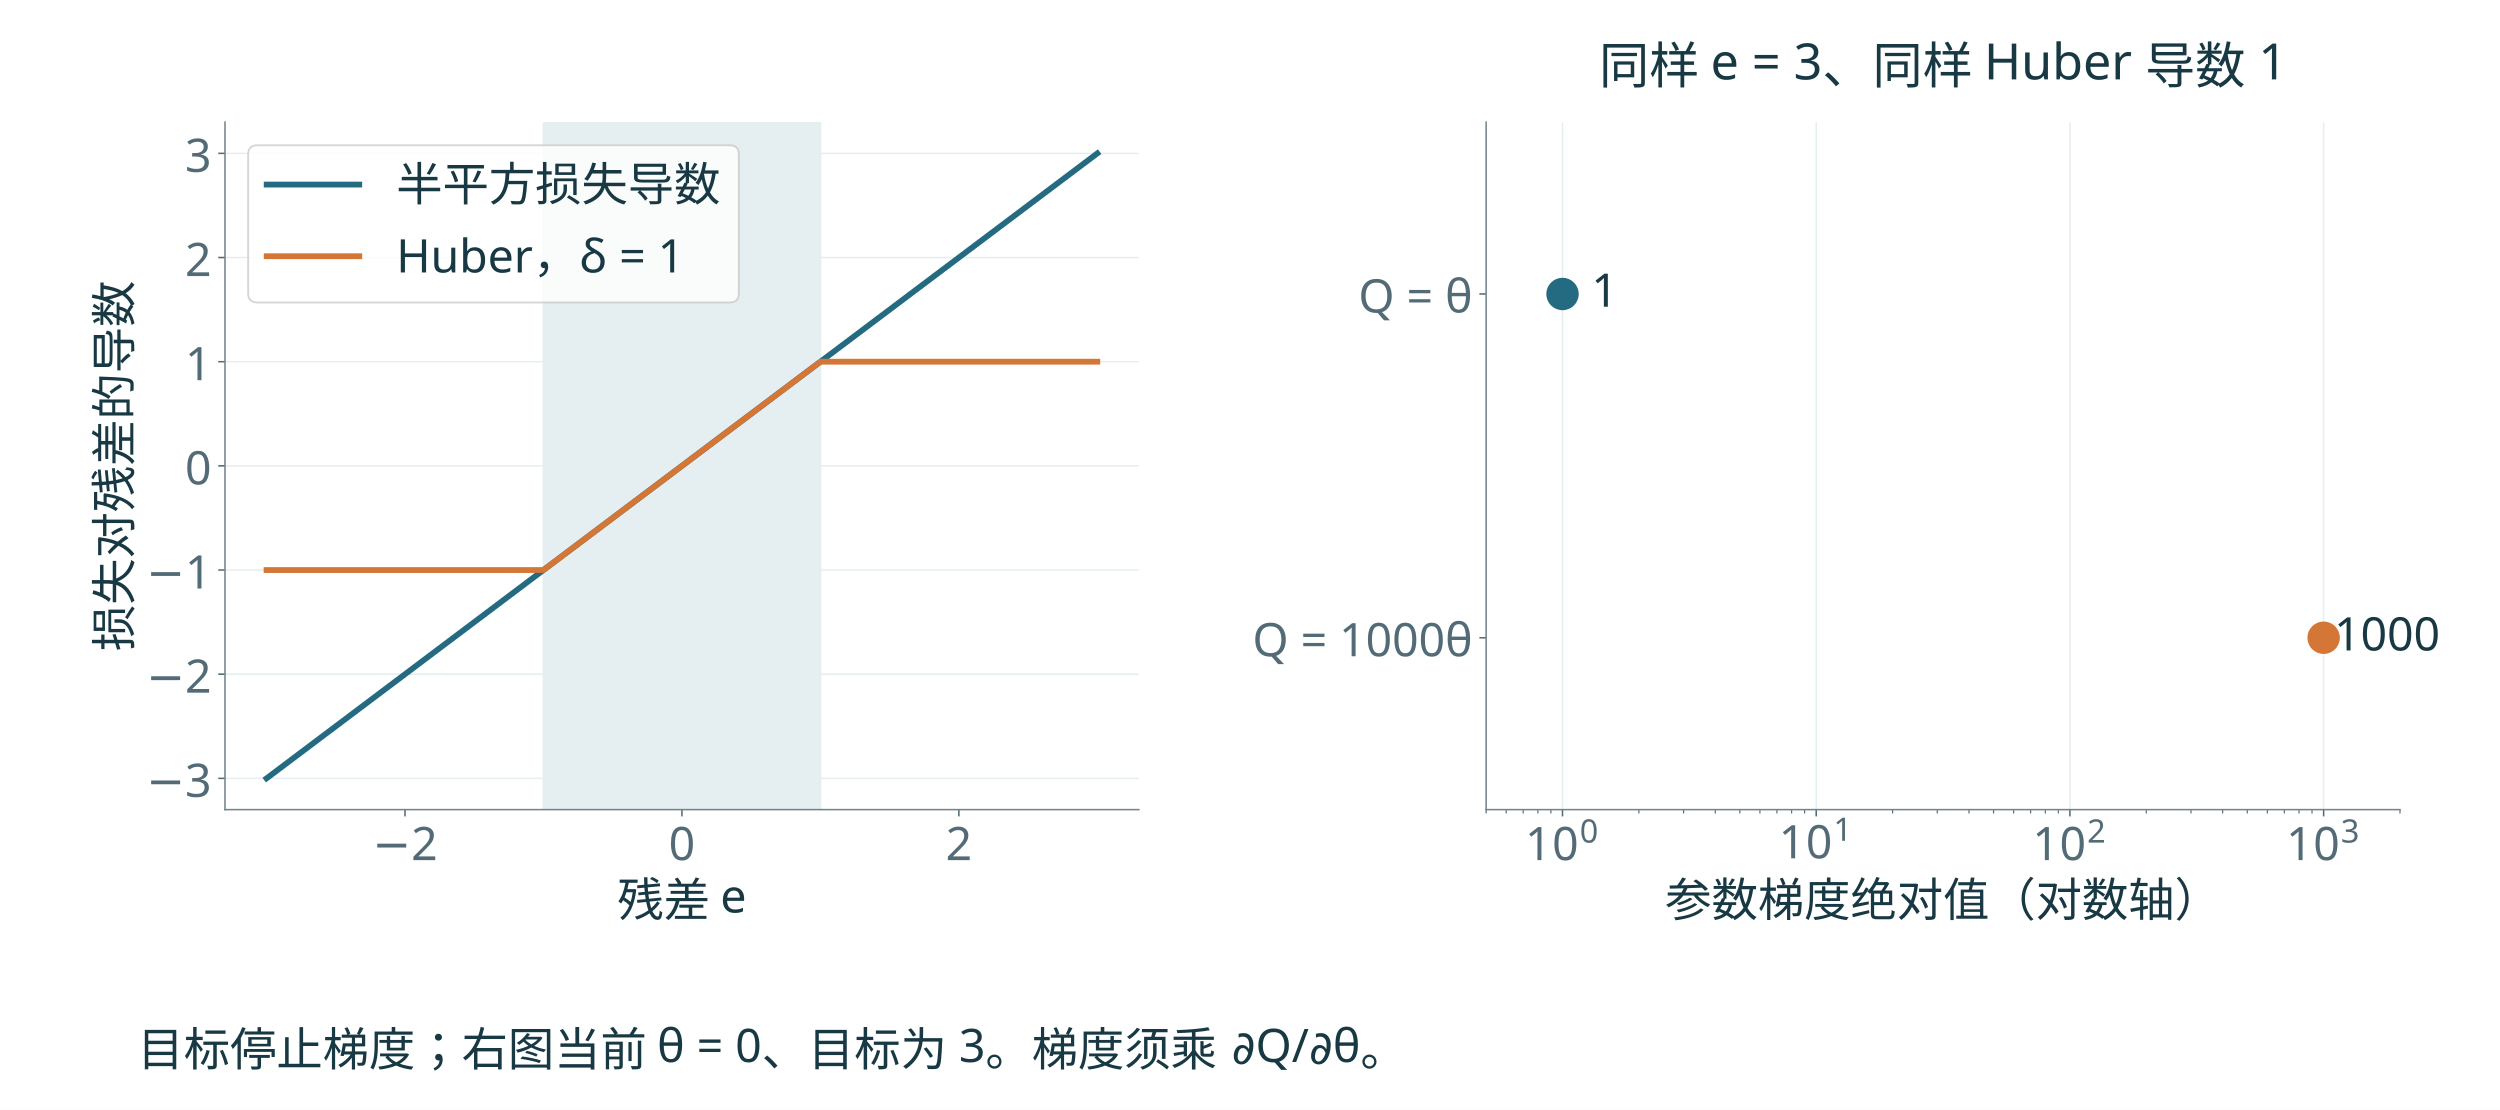
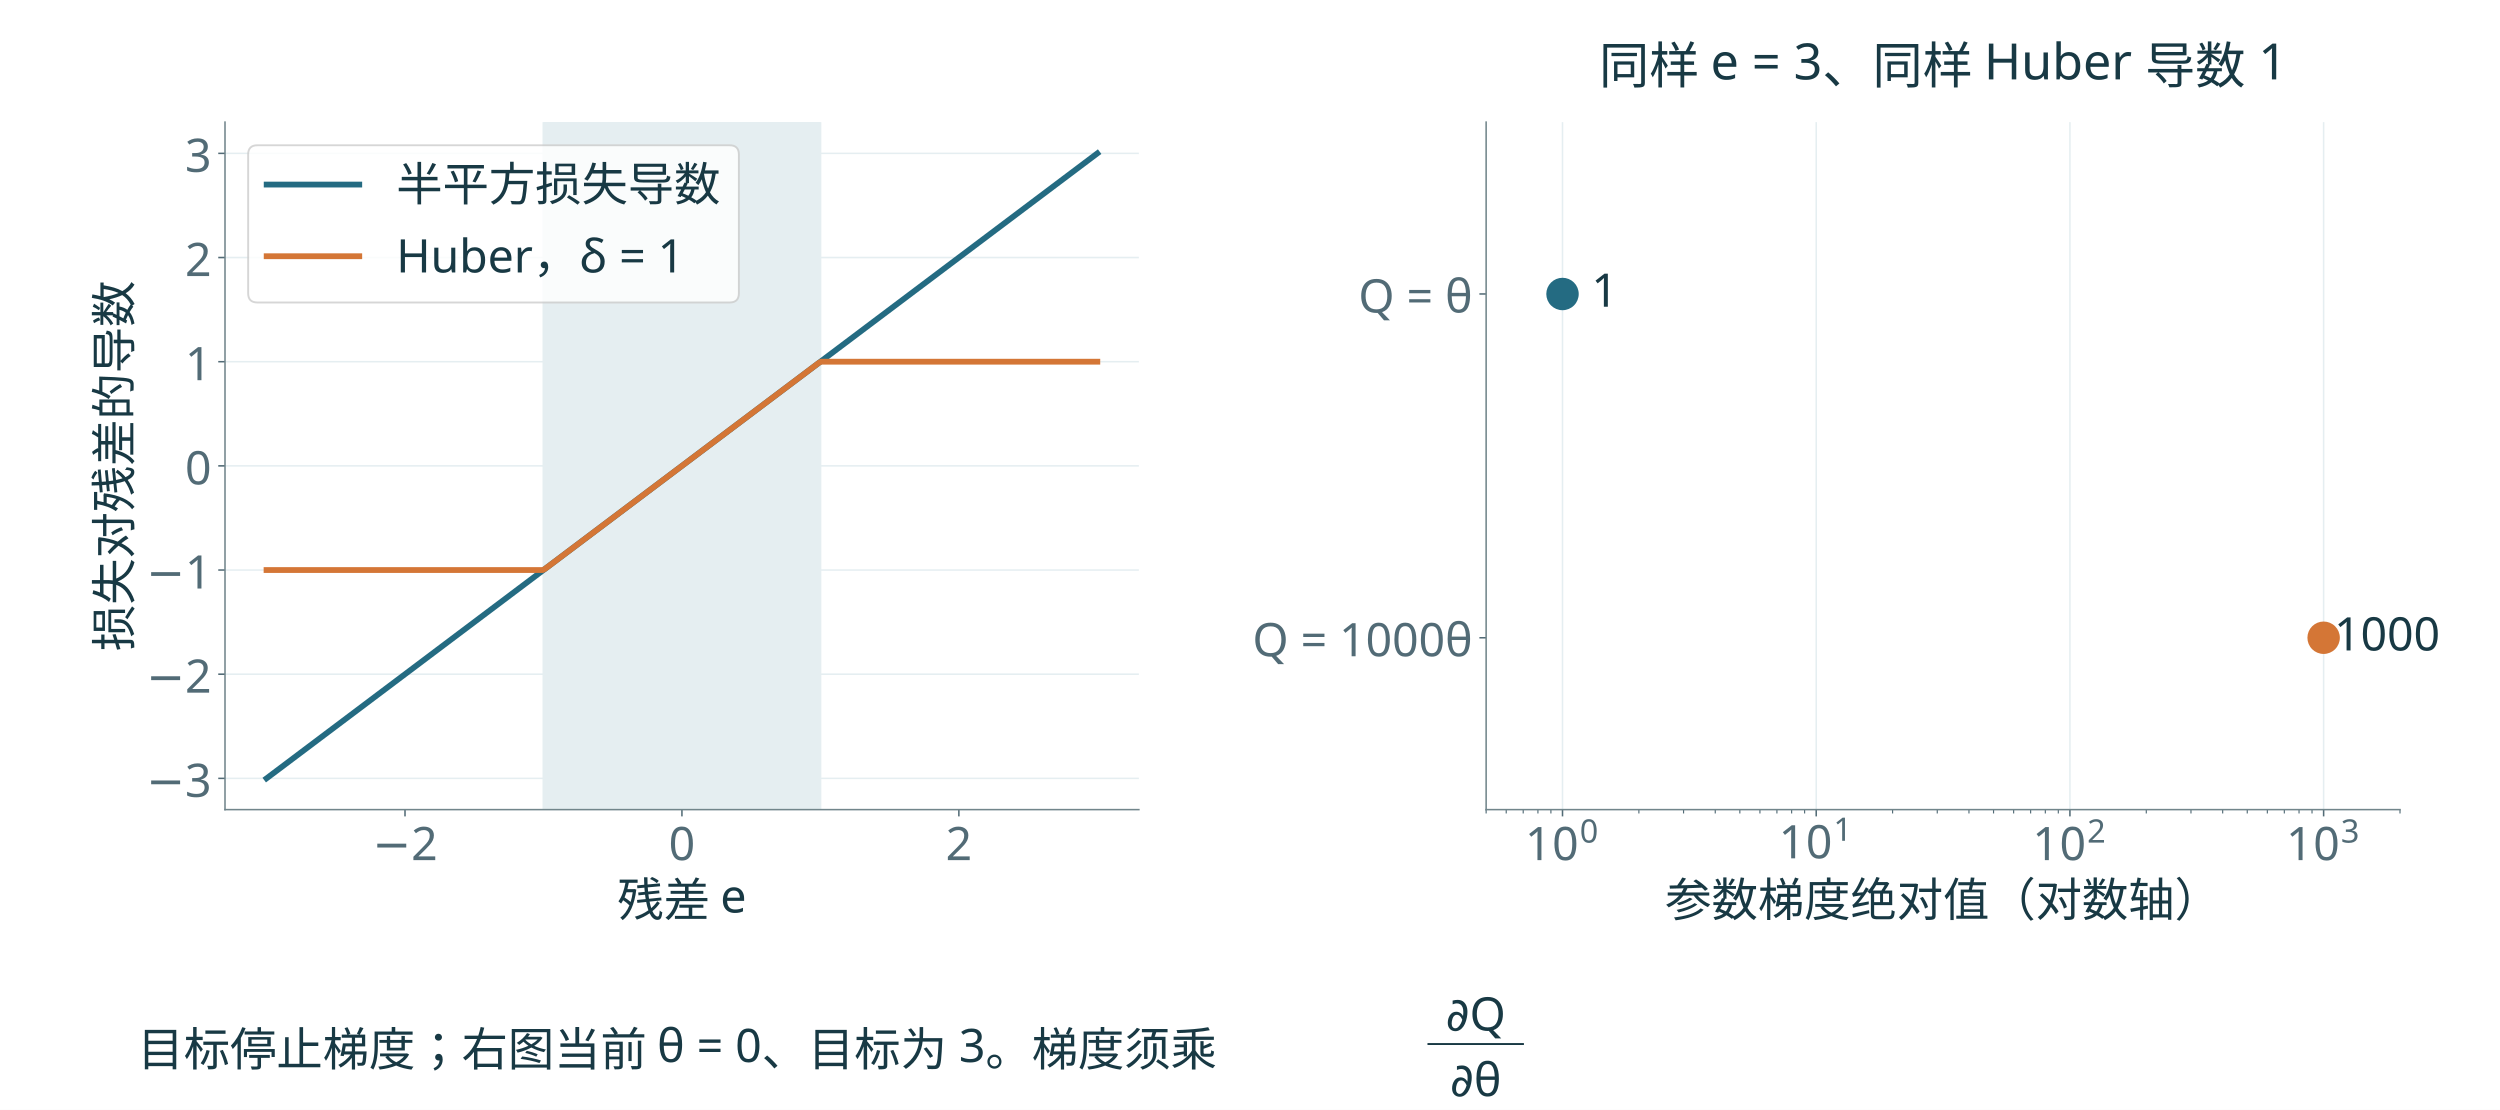
<svg xmlns="http://www.w3.org/2000/svg" xmlns:xlink="http://www.w3.org/1999/xlink" width="1296" height="575.225" viewBox="0 72.775 1296 575.225" version="1.1">
  <rect id="offline-white-background" x="0" y="72.775" width="1296" height="575.225" fill="#ffffff" />
  <defs>
    <style type="text/css">*{stroke-linejoin: round; stroke-linecap: butt}</style>
  </defs>
  <g id="figure_1">
    <g id="patch_1">
      <path d="M 0 648 L 1296 648 L 1296 0 L 0 0 z " style="fill: #ffffff" />
    </g>
    <g id="axes_1">
      <g id="patch_2">
        <path d="M 116.64 492.48 L 590.388 492.48 L 590.388 136.08 L 116.64 136.08 z " style="fill: #ffffff" />
      </g>
      <g id="matplotlib.axis_1">
        <g id="xtick_1">
          <g id="line2d_1">
            <defs>
              <path id="m3982e519f4" d="M 0 0 L 0 3.5 " style="stroke: #526b76; stroke-width: 0.8" />
            </defs>
            <g>
              <use xlink:href="#m3982e519f4" x="209.954" y="492.48" style="fill: #526b76; stroke: #526b76; stroke-width: 0.8" />
            </g>
          </g>
          <g id="text_1">
            <text style="font-size: 24px; font-family: 'Microsoft YaHei'; text-anchor: middle; fill: #526b76" x="209.954" y="518.665" transform="rotate(-0 209.954 518.665)">−2</text>
          </g>
        </g>
        <g id="xtick_2">
          <g id="line2d_2">
            <g>
              <use xlink:href="#m3982e519f4" x="353.514" y="492.48" style="fill: #526b76; stroke: #526b76; stroke-width: 0.8" />
            </g>
          </g>
          <g id="text_2">
            <text style="font-size: 24px; font-family: 'Microsoft YaHei'; text-anchor: middle; fill: #526b76" x="353.514" y="518.665" transform="rotate(-0 353.514 518.665)">0</text>
          </g>
        </g>
        <g id="xtick_3">
          <g id="line2d_3">
            <g>
              <use xlink:href="#m3982e519f4" x="497.074" y="492.48" style="fill: #526b76; stroke: #526b76; stroke-width: 0.8" />
            </g>
          </g>
          <g id="text_3">
            <text style="font-size: 24px; font-family: 'Microsoft YaHei'; text-anchor: middle; fill: #526b76" x="497.074" y="518.665" transform="rotate(-0 497.0739 518.665)">2</text>
          </g>
        </g>
        <g id="text_4">
          <text style="font-size: 24px; font-family: 'Microsoft YaHei'; text-anchor: middle; fill: #183944" x="353.514" y="547.816" transform="rotate(-0 353.514 547.8162)">残差 e</text>
        </g>
      </g>
      <g id="matplotlib.axis_2">
        <g id="ytick_1">
          <g id="line2d_4">
            <path d="M 116.64 476.28 L 590.388 476.28 " clip-path="url(#pf142cd9677)" style="fill: none; stroke: #e5eef1; stroke-width: 0.8; stroke-linecap: square" />
          </g>
          <g id="line2d_5">
            <defs>
              <path id="m2edc887901" d="M 0 0 L -3.5 0 " style="stroke: #526b76; stroke-width: 0.8" />
            </defs>
            <g>
              <use xlink:href="#m2edc887901" x="116.64" y="476.28" style="fill: #526b76; stroke: #526b76; stroke-width: 0.8" />
            </g>
          </g>
          <g id="text_5">
            <text style="font-size: 24px; font-family: 'Microsoft YaHei'; text-anchor: end; fill: #526b76" x="109.64" y="485.873" transform="rotate(-0 109.64 485.8725)">−3</text>
          </g>
        </g>
        <g id="ytick_2">
          <g id="line2d_6">
            <path d="M 116.64 422.28 L 590.388 422.28 " clip-path="url(#pf142cd9677)" style="fill: none; stroke: #e5eef1; stroke-width: 0.8; stroke-linecap: square" />
          </g>
          <g id="line2d_7">
            <g>
              <use xlink:href="#m2edc887901" x="116.64" y="422.28" style="fill: #526b76; stroke: #526b76; stroke-width: 0.8" />
            </g>
          </g>
          <g id="text_6">
            <text style="font-size: 24px; font-family: 'Microsoft YaHei'; text-anchor: end; fill: #526b76" x="109.64" y="431.873" transform="rotate(-0 109.64 431.8725)">−2</text>
          </g>
        </g>
        <g id="ytick_3">
          <g id="line2d_8">
            <path d="M 116.64 368.28 L 590.388 368.28 " clip-path="url(#pf142cd9677)" style="fill: none; stroke: #e5eef1; stroke-width: 0.8; stroke-linecap: square" />
          </g>
          <g id="line2d_9">
            <g>
              <use xlink:href="#m2edc887901" x="116.64" y="368.28" style="fill: #526b76; stroke: #526b76; stroke-width: 0.8" />
            </g>
          </g>
          <g id="text_7">
            <text style="font-size: 24px; font-family: 'Microsoft YaHei'; text-anchor: end; fill: #526b76" x="109.64" y="377.873" transform="rotate(-0 109.64 377.8725)">−1</text>
          </g>
        </g>
        <g id="ytick_4">
          <g id="line2d_10">
            <path d="M 116.64 314.28 L 590.388 314.28 " clip-path="url(#pf142cd9677)" style="fill: none; stroke: #e5eef1; stroke-width: 0.8; stroke-linecap: square" />
          </g>
          <g id="line2d_11">
            <g>
              <use xlink:href="#m2edc887901" x="116.64" y="314.28" style="fill: #526b76; stroke: #526b76; stroke-width: 0.8" />
            </g>
          </g>
          <g id="text_8">
            <text style="font-size: 24px; font-family: 'Microsoft YaHei'; text-anchor: end; fill: #526b76" x="109.64" y="323.873" transform="rotate(-0 109.64 323.8725)">0</text>
          </g>
        </g>
        <g id="ytick_5">
          <g id="line2d_12">
            <path d="M 116.64 260.28 L 590.388 260.28 " clip-path="url(#pf142cd9677)" style="fill: none; stroke: #e5eef1; stroke-width: 0.8; stroke-linecap: square" />
          </g>
          <g id="line2d_13">
            <g>
              <use xlink:href="#m2edc887901" x="116.64" y="260.28" style="fill: #526b76; stroke: #526b76; stroke-width: 0.8" />
            </g>
          </g>
          <g id="text_9">
            <text style="font-size: 24px; font-family: 'Microsoft YaHei'; text-anchor: end; fill: #526b76" x="109.64" y="269.873" transform="rotate(-0 109.64 269.8725)">1</text>
          </g>
        </g>
        <g id="ytick_6">
          <g id="line2d_14">
            <path d="M 116.64 206.28 L 590.388 206.28 " clip-path="url(#pf142cd9677)" style="fill: none; stroke: #e5eef1; stroke-width: 0.8; stroke-linecap: square" />
          </g>
          <g id="line2d_15">
            <g>
              <use xlink:href="#m2edc887901" x="116.64" y="206.28" style="fill: #526b76; stroke: #526b76; stroke-width: 0.8" />
            </g>
          </g>
          <g id="text_10">
            <text style="font-size: 24px; font-family: 'Microsoft YaHei'; text-anchor: end; fill: #526b76" x="109.64" y="215.873" transform="rotate(-0 109.64 215.8725)">2</text>
          </g>
        </g>
        <g id="ytick_7">
          <g id="line2d_16">
            <path d="M 116.64 152.28 L 590.388 152.28 " clip-path="url(#pf142cd9677)" style="fill: none; stroke: #e5eef1; stroke-width: 0.8; stroke-linecap: square" />
          </g>
          <g id="line2d_17">
            <g>
              <use xlink:href="#m2edc887901" x="116.64" y="152.28" style="fill: #526b76; stroke: #526b76; stroke-width: 0.8" />
            </g>
          </g>
          <g id="text_11">
            <text style="font-size: 24px; font-family: 'Microsoft YaHei'; text-anchor: end; fill: #526b76" x="109.64" y="161.873" transform="rotate(-0 109.64 161.8725)">3</text>
          </g>
        </g>
        <g id="text_12">
          <text style="font-size: 24px; font-family: 'Microsoft YaHei'; text-anchor: middle; fill: #183944" x="67.799" y="314.28" transform="rotate(-90 67.79875 314.28)">损失对残差的导数</text>
        </g>
      </g>
      <g id="patch_3">
        <path d="M 281.734 492.48 L 425.294 492.48 L 425.294 136.08 L 281.734 136.08 z " clip-path="url(#pf142cd9677)" style="fill: #e5eef1; stroke: #e5eef1; stroke-linejoin: miter" />
      </g>
      <g id="line2d_18">
        <path d="M 138.174 476.28 L 568.854 152.28 L 568.854 152.28 " clip-path="url(#pf142cd9677)" style="fill: none; stroke: #246b82; stroke-width: 3; stroke-linecap: square" />
      </g>
      <g id="line2d_19">
        <path d="M 138.174 368.28 L 281.375 368.28 L 282.452 367.74 L 424.576 260.82 L 425.653 260.28 L 568.854 260.28 L 568.854 260.28 " clip-path="url(#pf142cd9677)" style="fill: none; stroke: #d47636; stroke-width: 3; stroke-linecap: square" />
      </g>
      <g id="patch_4">
        <path d="M 116.64 492.48 L 116.64 136.08 " style="fill: none; stroke: #71858b; stroke-width: 0.8; stroke-linejoin: miter; stroke-linecap: square" />
      </g>
      <g id="patch_5">
        <path d="M 116.64 492.48 L 590.388 492.48 " style="fill: none; stroke: #71858b; stroke-width: 0.8; stroke-linejoin: miter; stroke-linecap: square" />
      </g>
      <g id="legend_1">
        <g id="patch_6">
          <path d="M 133.44 229.583 L 378.24 229.583 Q 383.04 229.583 383.04 224.782 L 383.04 152.88 Q 383.04 148.08 378.24 148.08 L 133.44 148.08 Q 128.64 148.08 128.64 152.88 L 128.64 224.782 Q 128.64 229.583 133.44 229.583 z " style="fill: #ffffff; opacity: 0.8; stroke: #cccccc; stroke-linejoin: miter" />
        </g>
        <g id="line2d_20">
          <path d="M 138.24 168.465 L 162.24 168.465 L 186.24 168.465 " style="fill: none; stroke: #246b82; stroke-width: 3; stroke-linecap: square" />
        </g>
        <g id="text_13">
          <text style="font-size: 24px; font-family: 'Microsoft YaHei'; text-anchor: start; fill: #183944" x="205.44" y="176.865" transform="rotate(-0 205.44 176.865)">半平方损失导数</text>
        </g>
        <g id="line2d_21">
          <path d="M 138.24 205.616 L 162.24 205.616 L 186.24 205.616 " style="fill: none; stroke: #d47636; stroke-width: 3; stroke-linecap: square" />
        </g>
        <g id="text_14">
          <text style="font-size: 24px; font-family: 'Microsoft YaHei'; text-anchor: start; fill: #183944" x="205.44" y="214.016" transform="rotate(-0 205.44 214.0163)">Huber，δ = 1</text>
        </g>
      </g>
    </g>
    <g id="axes_2">
      <g id="patch_7">
        <path d="M 770.412 492.48 L 1244.16 492.48 L 1244.16 136.08 L 770.412 136.08 z " style="fill: #ffffff" />
      </g>
      <g id="matplotlib.axis_3">
        <g id="xtick_4">
          <g id="line2d_22">
            <path d="M 810.004 492.48 L 810.004 136.08 " clip-path="url(#p8ea709a92e)" style="fill: none; stroke: #e5eef1; stroke-width: 0.8; stroke-linecap: square" />
          </g>
          <g id="line2d_23">
            <g>
              <use xlink:href="#m3982e519f4" x="810.004" y="492.48" style="fill: #526b76; stroke: #526b76; stroke-width: 0.8" />
            </g>
          </g>
          <g id="text_15">
            <g style="fill: #526b76" transform="translate(790.564 518.665)">
              <text>
                <tspan x="0" y="-0.005" style="font-size: 24px; font-family: 'Microsoft YaHei'; fill: #526b76">1</tspan>
                <tspan x="14.074" y="-0.005" style="font-size: 24px; font-family: 'Microsoft YaHei'; fill: #526b76">0</tspan>
                <tspan x="28.375" y="-9.083" style="font-size: 16.8px; font-family: 'Microsoft YaHei'; fill: #526b76">0</tspan>
              </text>
            </g>
          </g>
        </g>
        <g id="xtick_5">
          <g id="line2d_24">
            <path d="M 941.525 492.48 L 941.525 136.08 " clip-path="url(#p8ea709a92e)" style="fill: none; stroke: #e5eef1; stroke-width: 0.8; stroke-linecap: square" />
          </g>
          <g id="line2d_25">
            <g>
              <use xlink:href="#m3982e519f4" x="941.525" y="492.48" style="fill: #526b76; stroke: #526b76; stroke-width: 0.8" />
            </g>
          </g>
          <g id="text_16">
            <g style="fill: #526b76" transform="translate(922.0854 518.665)">
              <text>
                <tspan x="0" y="-0.939" style="font-size: 24px; font-family: 'Microsoft YaHei'; fill: #526b76">1</tspan>
                <tspan x="14.074" y="-0.939" style="font-size: 24px; font-family: 'Microsoft YaHei'; fill: #526b76">0</tspan>
                <tspan x="28.375" y="-10.017" style="font-size: 16.8px; font-family: 'Microsoft YaHei'; fill: #526b76">1</tspan>
              </text>
            </g>
          </g>
        </g>
        <g id="xtick_6">
          <g id="line2d_26">
            <path d="M 1073.047 492.48 L 1073.047 136.08 " clip-path="url(#p8ea709a92e)" style="fill: none; stroke: #e5eef1; stroke-width: 0.8; stroke-linecap: square" />
          </g>
          <g id="line2d_27">
            <g>
              <use xlink:href="#m3982e519f4" x="1073.047" y="492.48" style="fill: #526b76; stroke: #526b76; stroke-width: 0.8" />
            </g>
          </g>
          <g id="text_17">
            <g style="fill: #526b76" transform="translate(1053.607 518.665)">
              <text>
                <tspan x="0" y="-0.005" style="font-size: 24px; font-family: 'Microsoft YaHei'; fill: #526b76">1</tspan>
                <tspan x="14.074" y="-0.005" style="font-size: 24px; font-family: 'Microsoft YaHei'; fill: #526b76">0</tspan>
                <tspan x="28.375" y="-9.083" style="font-size: 16.8px; font-family: 'Microsoft YaHei'; fill: #526b76">2</tspan>
              </text>
            </g>
          </g>
        </g>
        <g id="xtick_7">
          <g id="line2d_28">
            <path d="M 1204.568 492.48 L 1204.568 136.08 " clip-path="url(#p8ea709a92e)" style="fill: none; stroke: #e5eef1; stroke-width: 0.8; stroke-linecap: square" />
          </g>
          <g id="line2d_29">
            <g>
              <use xlink:href="#m3982e519f4" x="1204.568" y="492.48" style="fill: #526b76; stroke: #526b76; stroke-width: 0.8" />
            </g>
          </g>
          <g id="text_18">
            <g style="fill: #526b76" transform="translate(1185.128 518.665)">
              <text>
                <tspan x="0" y="-0.005" style="font-size: 24px; font-family: 'Microsoft YaHei'; fill: #526b76">1</tspan>
                <tspan x="14.074" y="-0.005" style="font-size: 24px; font-family: 'Microsoft YaHei'; fill: #526b76">0</tspan>
                <tspan x="28.375" y="-9.083" style="font-size: 16.8px; font-family: 'Microsoft YaHei'; fill: #526b76">3</tspan>
              </text>
            </g>
          </g>
        </g>
        <g id="xtick_8">
          <g id="line2d_30">
            <defs>
              <path id="me32f9555d8" d="M 0 0 L 0 2 " style="stroke: #526b76; stroke-width: 0.6" />
            </defs>
            <g>
              <use xlink:href="#me32f9555d8" x="770.412" y="492.48" style="fill: #526b76; stroke: #526b76; stroke-width: 0.6" />
            </g>
          </g>
        </g>
        <g id="xtick_9">
          <g id="line2d_31">
            <g>
              <use xlink:href="#me32f9555d8" x="780.826" y="492.48" style="fill: #526b76; stroke: #526b76; stroke-width: 0.6" />
            </g>
          </g>
        </g>
        <g id="xtick_10">
          <g id="line2d_32">
            <g>
              <use xlink:href="#me32f9555d8" x="789.631" y="492.48" style="fill: #526b76; stroke: #526b76; stroke-width: 0.6" />
            </g>
          </g>
        </g>
        <g id="xtick_11">
          <g id="line2d_33">
            <g>
              <use xlink:href="#me32f9555d8" x="797.258" y="492.48" style="fill: #526b76; stroke: #526b76; stroke-width: 0.6" />
            </g>
          </g>
        </g>
        <g id="xtick_12">
          <g id="line2d_34">
            <g>
              <use xlink:href="#me32f9555d8" x="803.986" y="492.48" style="fill: #526b76; stroke: #526b76; stroke-width: 0.6" />
            </g>
          </g>
        </g>
        <g id="xtick_13">
          <g id="line2d_35">
            <g>
              <use xlink:href="#me32f9555d8" x="849.596" y="492.48" style="fill: #526b76; stroke: #526b76; stroke-width: 0.6" />
            </g>
          </g>
        </g>
        <g id="xtick_14">
          <g id="line2d_36">
            <g>
              <use xlink:href="#me32f9555d8" x="872.756" y="492.48" style="fill: #526b76; stroke: #526b76; stroke-width: 0.6" />
            </g>
          </g>
        </g>
        <g id="xtick_15">
          <g id="line2d_37">
            <g>
              <use xlink:href="#me32f9555d8" x="889.188" y="492.48" style="fill: #526b76; stroke: #526b76; stroke-width: 0.6" />
            </g>
          </g>
        </g>
        <g id="xtick_16">
          <g id="line2d_38">
            <g>
              <use xlink:href="#me32f9555d8" x="901.933" y="492.48" style="fill: #526b76; stroke: #526b76; stroke-width: 0.6" />
            </g>
          </g>
        </g>
        <g id="xtick_17">
          <g id="line2d_39">
            <g>
              <use xlink:href="#me32f9555d8" x="912.348" y="492.48" style="fill: #526b76; stroke: #526b76; stroke-width: 0.6" />
            </g>
          </g>
        </g>
        <g id="xtick_18">
          <g id="line2d_40">
            <g>
              <use xlink:href="#me32f9555d8" x="921.152" y="492.48" style="fill: #526b76; stroke: #526b76; stroke-width: 0.6" />
            </g>
          </g>
        </g>
        <g id="xtick_19">
          <g id="line2d_41">
            <g>
              <use xlink:href="#me32f9555d8" x="928.78" y="492.48" style="fill: #526b76; stroke: #526b76; stroke-width: 0.6" />
            </g>
          </g>
        </g>
        <g id="xtick_20">
          <g id="line2d_42">
            <g>
              <use xlink:href="#me32f9555d8" x="935.507" y="492.48" style="fill: #526b76; stroke: #526b76; stroke-width: 0.6" />
            </g>
          </g>
        </g>
        <g id="xtick_21">
          <g id="line2d_43">
            <g>
              <use xlink:href="#me32f9555d8" x="981.117" y="492.48" style="fill: #526b76; stroke: #526b76; stroke-width: 0.6" />
            </g>
          </g>
        </g>
        <g id="xtick_22">
          <g id="line2d_44">
            <g>
              <use xlink:href="#me32f9555d8" x="1004.277" y="492.48" style="fill: #526b76; stroke: #526b76; stroke-width: 0.6" />
            </g>
          </g>
        </g>
        <g id="xtick_23">
          <g id="line2d_45">
            <g>
              <use xlink:href="#me32f9555d8" x="1020.709" y="492.48" style="fill: #526b76; stroke: #526b76; stroke-width: 0.6" />
            </g>
          </g>
        </g>
        <g id="xtick_24">
          <g id="line2d_46">
            <g>
              <use xlink:href="#me32f9555d8" x="1033.455" y="492.48" style="fill: #526b76; stroke: #526b76; stroke-width: 0.6" />
            </g>
          </g>
        </g>
        <g id="xtick_25">
          <g id="line2d_47">
            <g>
              <use xlink:href="#me32f9555d8" x="1043.869" y="492.48" style="fill: #526b76; stroke: #526b76; stroke-width: 0.6" />
            </g>
          </g>
        </g>
        <g id="xtick_26">
          <g id="line2d_48">
            <g>
              <use xlink:href="#me32f9555d8" x="1052.674" y="492.48" style="fill: #526b76; stroke: #526b76; stroke-width: 0.6" />
            </g>
          </g>
        </g>
        <g id="xtick_27">
          <g id="line2d_49">
            <g>
              <use xlink:href="#me32f9555d8" x="1060.301" y="492.48" style="fill: #526b76; stroke: #526b76; stroke-width: 0.6" />
            </g>
          </g>
        </g>
        <g id="xtick_28">
          <g id="line2d_50">
            <g>
              <use xlink:href="#me32f9555d8" x="1067.029" y="492.48" style="fill: #526b76; stroke: #526b76; stroke-width: 0.6" />
            </g>
          </g>
        </g>
        <g id="xtick_29">
          <g id="line2d_51">
            <g>
              <use xlink:href="#me32f9555d8" x="1112.639" y="492.48" style="fill: #526b76; stroke: #526b76; stroke-width: 0.6" />
            </g>
          </g>
        </g>
        <g id="xtick_30">
          <g id="line2d_52">
            <g>
              <use xlink:href="#me32f9555d8" x="1135.798" y="492.48" style="fill: #526b76; stroke: #526b76; stroke-width: 0.6" />
            </g>
          </g>
        </g>
        <g id="xtick_31">
          <g id="line2d_53">
            <g>
              <use xlink:href="#me32f9555d8" x="1152.231" y="492.48" style="fill: #526b76; stroke: #526b76; stroke-width: 0.6" />
            </g>
          </g>
        </g>
        <g id="xtick_32">
          <g id="line2d_54">
            <g>
              <use xlink:href="#me32f9555d8" x="1164.976" y="492.48" style="fill: #526b76; stroke: #526b76; stroke-width: 0.6" />
            </g>
          </g>
        </g>
        <g id="xtick_33">
          <g id="line2d_55">
            <g>
              <use xlink:href="#me32f9555d8" x="1175.39" y="492.48" style="fill: #526b76; stroke: #526b76; stroke-width: 0.6" />
            </g>
          </g>
        </g>
        <g id="xtick_34">
          <g id="line2d_56">
            <g>
              <use xlink:href="#me32f9555d8" x="1184.195" y="492.48" style="fill: #526b76; stroke: #526b76; stroke-width: 0.6" />
            </g>
          </g>
        </g>
        <g id="xtick_35">
          <g id="line2d_57">
            <g>
              <use xlink:href="#me32f9555d8" x="1191.822" y="492.48" style="fill: #526b76; stroke: #526b76; stroke-width: 0.6" />
            </g>
          </g>
        </g>
        <g id="xtick_36">
          <g id="line2d_58">
            <g>
              <use xlink:href="#me32f9555d8" x="1198.55" y="492.48" style="fill: #526b76; stroke: #526b76; stroke-width: 0.6" />
            </g>
          </g>
        </g>
        <g id="xtick_37">
          <g id="line2d_59">
            <g>
              <use xlink:href="#me32f9555d8" x="1244.16" y="492.48" style="fill: #526b76; stroke: #526b76; stroke-width: 0.6" />
            </g>
          </g>
        </g>
        <g id="text_19">
          <text style="font-size: 24px; font-family: 'Microsoft YaHei'; text-anchor: middle; fill: #183944" x="1007.286" y="547.816" transform="rotate(-0 1007.286 547.8162)">参数梯度绝对值（对数轴）</text>
        </g>
      </g>
      <g id="matplotlib.axis_4">
        <g id="ytick_8">
          <g id="line2d_60">
            <g>
              <use xlink:href="#m2edc887901" x="770.412" y="225.18" style="fill: #526b76; stroke: #526b76; stroke-width: 0.8" />
            </g>
          </g>
          <g id="text_20">
            <text style="font-size: 24px; font-family: 'Microsoft YaHei'; text-anchor: end; fill: #526b76" x="763.412" y="234.773" transform="rotate(-0 763.4121 234.7725)">Q = θ</text>
          </g>
        </g>
        <g id="ytick_9">
          <g id="line2d_61">
            <g>
              <use xlink:href="#m2edc887901" x="770.412" y="403.38" style="fill: #526b76; stroke: #526b76; stroke-width: 0.8" />
            </g>
          </g>
          <g id="text_21">
            <text style="font-size: 24px; font-family: 'Microsoft YaHei'; text-anchor: end; fill: #526b76" x="763.412" y="412.973" transform="rotate(-0 763.4121 412.9725)">Q = 1000θ</text>
          </g>
        </g>
      </g>
      <g id="patch_8">
        <path d="M 770.412 492.48 L 770.412 136.08 " style="fill: none; stroke: #71858b; stroke-width: 0.8; stroke-linejoin: miter; stroke-linecap: square" />
      </g>
      <g id="patch_9">
        <path d="M 770.412 492.48 L 1244.16 492.48 " style="fill: none; stroke: #71858b; stroke-width: 0.8; stroke-linejoin: miter; stroke-linecap: square" />
      </g>
      <g id="text_22">
        <text style="font-size: 24px; font-family: 'Microsoft YaHei'; text-anchor: start; fill: #183944" x="824.99" y="231.789" transform="rotate(-0 824.99 231.7894)">1</text>
      </g>
      <g id="text_23">
        <text style="font-size: 24px; font-family: 'Microsoft YaHei'; text-anchor: start; fill: #183944" x="1210.012" y="409.989" transform="rotate(-0 1210.012 409.9894)">1000</text>
      </g>
      <g id="text_24">
        <text style="font-size: 26px; font-family: 'Microsoft YaHei'; text-anchor: middle; fill: #183944" x="1007.286" y="116.08" transform="rotate(-0 1007.286 116.08)">同样 e = 3、同样 Huber 导数 1</text>
      </g>
      <g id="PathCollection_1">
        <defs>
          <path id="C0_0_fe1bd4697b" d="M 0 7.906 C 2.097 7.906 4.108 7.073 5.59 5.59 C 7.073 4.108 7.906 2.097 7.906 -0 C 7.906 -2.097 7.073 -4.108 5.59 -5.59 C 4.108 -7.073 2.097 -7.906 0 -7.906 C -2.097 -7.906 -4.108 -7.073 -5.59 -5.59 C -7.073 -4.108 -7.906 -2.097 -7.906 0 C -7.906 2.097 -7.073 4.108 -5.59 5.59 C -4.108 7.073 -2.097 7.906 0 7.906 z " />
        </defs>
        <g clip-path="url(#p8ea709a92e)">
          <use xlink:href="#C0_0_fe1bd4697b" x="810.004" y="225.18" style="fill: #246b82; stroke: #246b82" />
        </g>
        <g clip-path="url(#p8ea709a92e)">
          <use xlink:href="#C0_0_fe1bd4697b" x="1204.568" y="403.38" style="fill: #d47636; stroke: #d47636" />
        </g>
      </g>
    </g>
    <g id="text_26">
-       <text style="font-size: 24px; font-family: 'Microsoft YaHei'; text-anchor: start; fill: #183944" x="71.28" y="625.32" transform="rotate(-0 71.28 625.32)">目标停止梯度；右图当前 θ = 0、目标为 3。梯度须乘 ∂Q/∂θ。</text>
+       <g font-family="Microsoft YaHei,sans-serif" font-size="24" fill="#183944">
+         <text x="71.28" y="625.32">目标停止梯度；右图当前 θ = 0、目标为 3。梯度须乘</text>
+         <g transform="translate(765,614)">
+           <text text-anchor="middle" y="-7">∂Q</text>
+           <path d="M -25 0 H 25" stroke="#183944" />
+           <text text-anchor="middle" y="27">∂θ</text>
+         </g>
+       </g>
    </g>
  </g>
  <defs>
    <clipPath id="pf142cd9677">
      <rect x="116.64" y="136.08" width="473.748" height="356.4" />
    </clipPath>
    <clipPath id="p8ea709a92e">
      <rect x="770.412" y="136.08" width="473.748" height="356.4" />
    </clipPath>
  </defs>
</svg>
